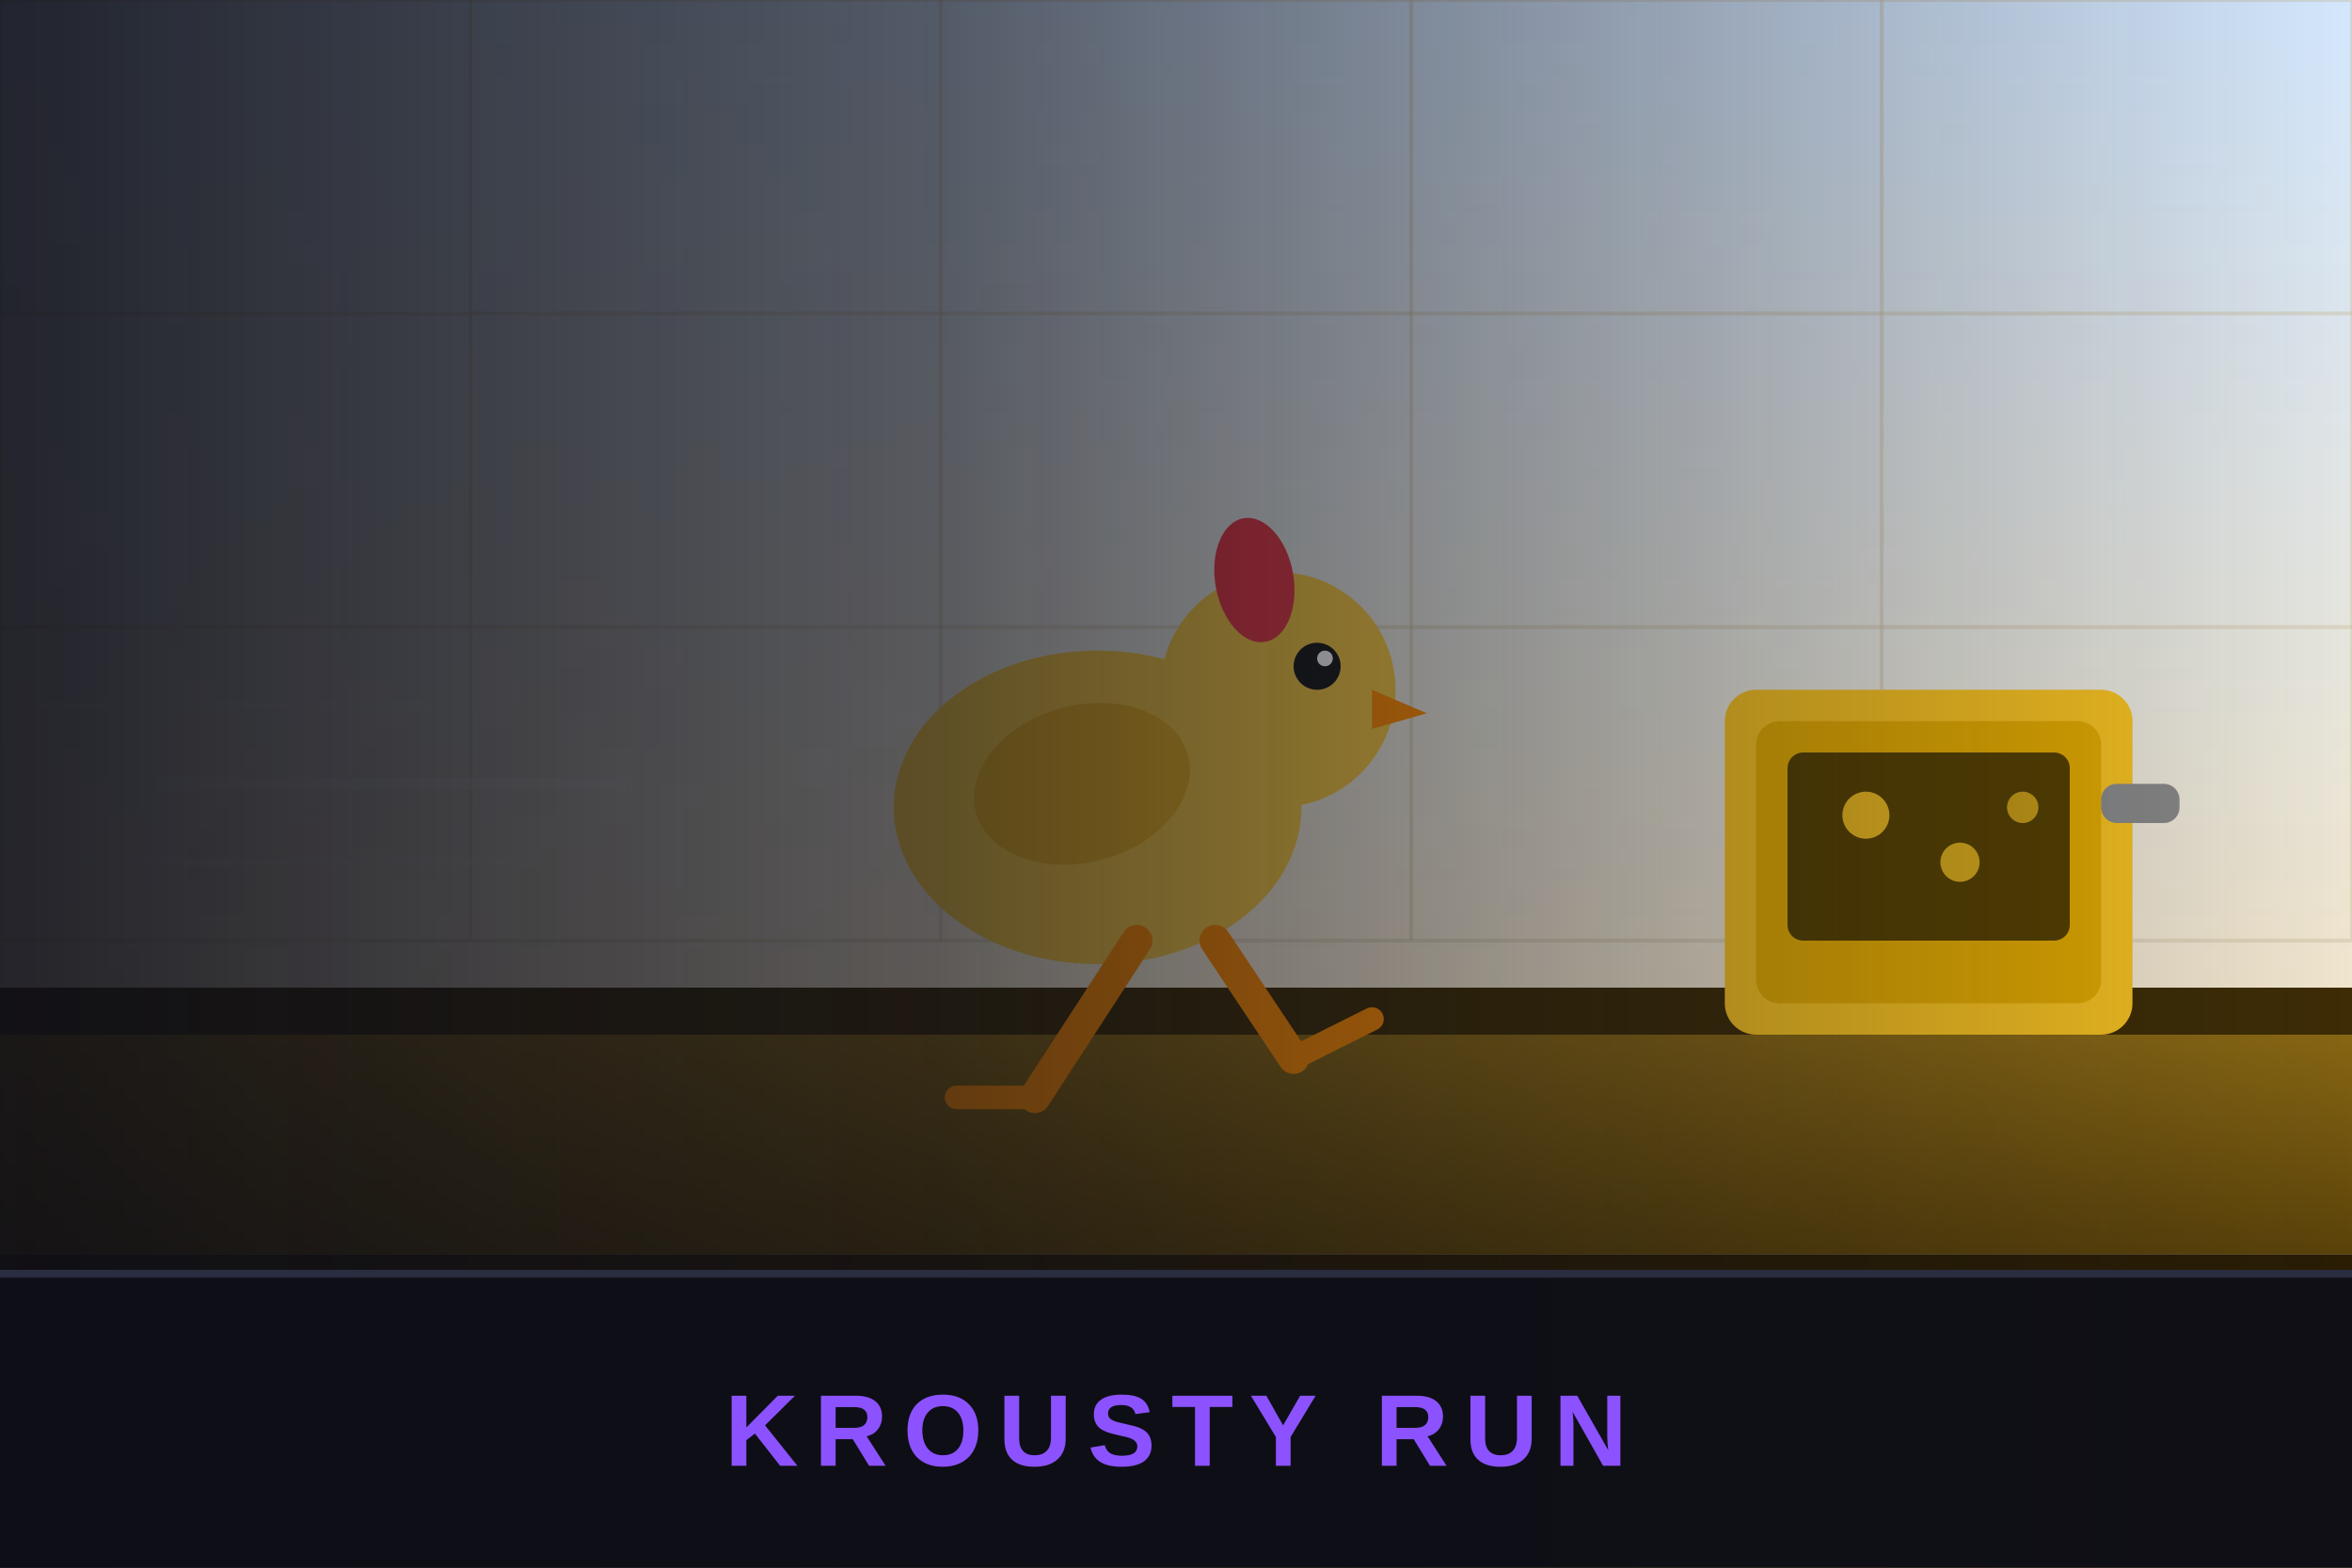
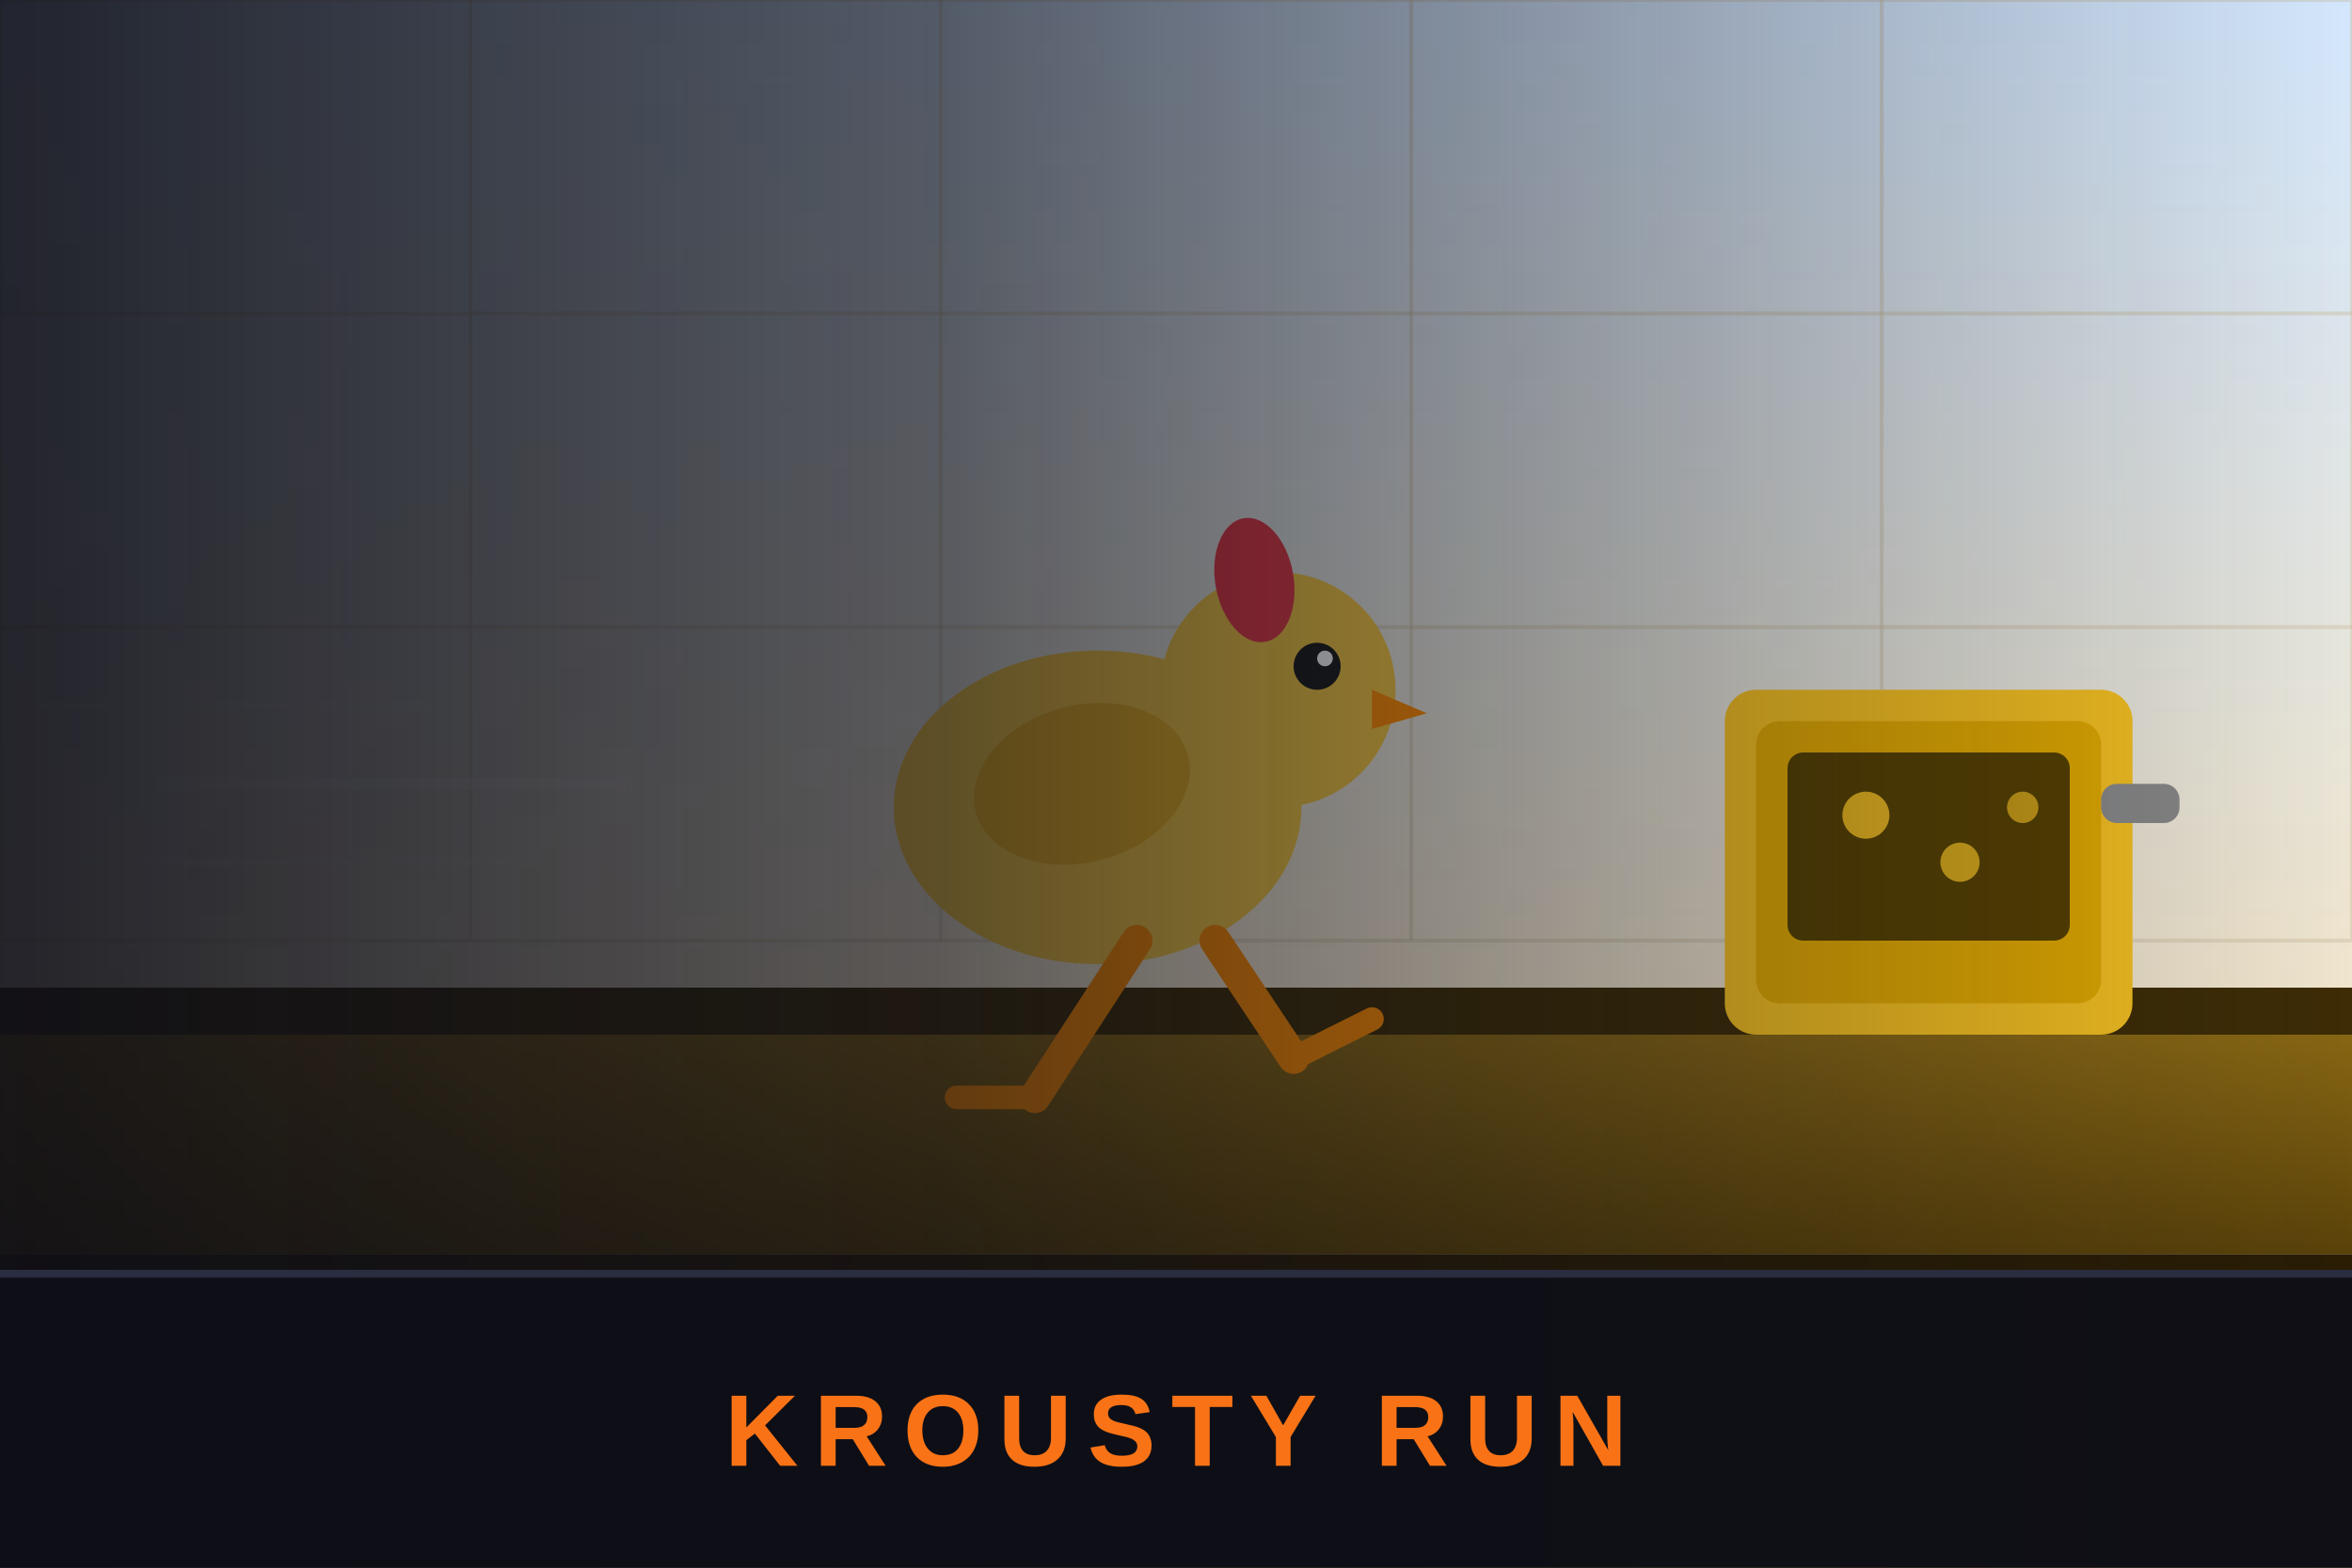
<svg xmlns="http://www.w3.org/2000/svg" viewBox="0 0 300 200">
  <defs>
    <linearGradient id="sky" x1="0" y1="0" x2="0" y2="1">
      <stop offset="0%" stop-color="#d4e8ff" />
      <stop offset="70%" stop-color="#f5e6c8" />
      <stop offset="100%" stop-color="#e8d5a3" />
    </linearGradient>
    <linearGradient id="overlay" x1="1" y1="0" x2="0" y2="0">
      <stop offset="0%" stop-color="#0d0e17" stop-opacity="0" />
      <stop offset="60%" stop-color="#0d0e17" stop-opacity="0.65" />
      <stop offset="100%" stop-color="#0d0e17" stop-opacity="0.9" />
    </linearGradient>
    <linearGradient id="ground-grad" x1="0" y1="0" x2="0" y2="1">
      <stop offset="0%" stop-color="#8b6914" />
      <stop offset="100%" stop-color="#5a4209" />
    </linearGradient>
  </defs>
  <rect width="300" height="200" fill="url(#sky)" />
  <rect x="0" y="0" width="300" height="120" fill="none" stroke="#c8b99a" stroke-width="0.5" opacity="0.4" />
  <line x1="0" y1="40" x2="300" y2="40" stroke="#c8b99a" stroke-width="0.5" opacity="0.4" />
  <line x1="0" y1="80" x2="300" y2="80" stroke="#c8b99a" stroke-width="0.5" opacity="0.4" />
  <line x1="60" y1="0" x2="60" y2="120" stroke="#c8b99a" stroke-width="0.5" opacity="0.4" />
  <line x1="120" y1="0" x2="120" y2="120" stroke="#c8b99a" stroke-width="0.5" opacity="0.4" />
  <line x1="180" y1="0" x2="180" y2="120" stroke="#c8b99a" stroke-width="0.5" opacity="0.4" />
  <line x1="240" y1="0" x2="240" y2="120" stroke="#c8b99a" stroke-width="0.5" opacity="0.4" />
  <rect x="0" y="130" width="300" height="30" fill="url(#ground-grad)" />
  <rect x="0" y="126" width="300" height="6" fill="#3d2c05" />
  <rect x="0" y="160" width="300" height="40" fill="#2a1d04" />
  <line x1="20" y1="100" x2="80" y2="100" stroke="#fff" stroke-width="1.5" opacity="0.3" />
  <line x1="10" y1="110" x2="65" y2="110" stroke="#fff" stroke-width="1" opacity="0.2" />
  <line x1="5" y1="90" x2="55" y2="90" stroke="#fff" stroke-width="1" opacity="0.15" />
  <rect x="220" y="88" width="52" height="44" rx="4" fill="#f5c020" />
  <rect x="224" y="92" width="44" height="36" rx="3" fill="#e0a800" />
  <rect x="228" y="96" width="36" height="24" rx="2" fill="#1a1400" opacity="0.7" />
  <circle cx="238" cy="104" r="3" fill="#f5c020" opacity="0.9" />
  <circle cx="250" cy="110" r="2.5" fill="#f5c020" opacity="0.8" />
  <circle cx="258" cy="103" r="2" fill="#f5c020" opacity="0.7" />
  <rect x="268" y="100" width="10" height="5" rx="2" fill="#888" />
  <ellipse cx="140" cy="103" rx="26" ry="20" fill="#f5c842" />
  <circle cx="163" cy="88" r="15" fill="#f5c842" />
  <circle cx="168" cy="85" r="3" fill="#1a1a1a" />
  <circle cx="169" cy="84" r="1" fill="#fff" />
  <polygon points="175,88 182,91 175,93" fill="#ff8c00" />
  <ellipse cx="138" cy="100" rx="14" ry="10" fill="#e8b020" transform="rotate(-15 138 100)" />
  <line x1="145" y1="120" x2="132" y2="140" stroke="#ff8c00" stroke-width="4" stroke-linecap="round" />
  <line x1="132" y1="140" x2="122" y2="140" stroke="#ff8c00" stroke-width="3" stroke-linecap="round" />
  <line x1="155" y1="120" x2="165" y2="135" stroke="#ff8c00" stroke-width="4" stroke-linecap="round" />
  <line x1="165" y1="135" x2="175" y2="130" stroke="#ff8c00" stroke-width="3" stroke-linecap="round" />
  <ellipse cx="160" cy="74" rx="5" ry="8" fill="#e63946" transform="rotate(-10 160 74)" />
  <rect x="0" y="0" width="300" height="200" fill="url(#overlay)" />
  <rect x="0" y="162" width="300" height="38" fill="#0d0e17" opacity="0.92" />
  <rect x="0" y="162" width="300" height="1" fill="#2a2c3f" />
-   <text x="150" y="187" font-family="Arial, sans-serif" font-size="13" font-weight="bold" fill="#8c52ff" text-anchor="middle" letter-spacing="2">KROUSTY RUN</text>
+   <text x="150" y="187" font-family="Arial, sans-serif" font-size="13" font-weight="bold" fill="#f97316" text-anchor="middle" letter-spacing="2">KROUSTY RUN</text>
</svg>
